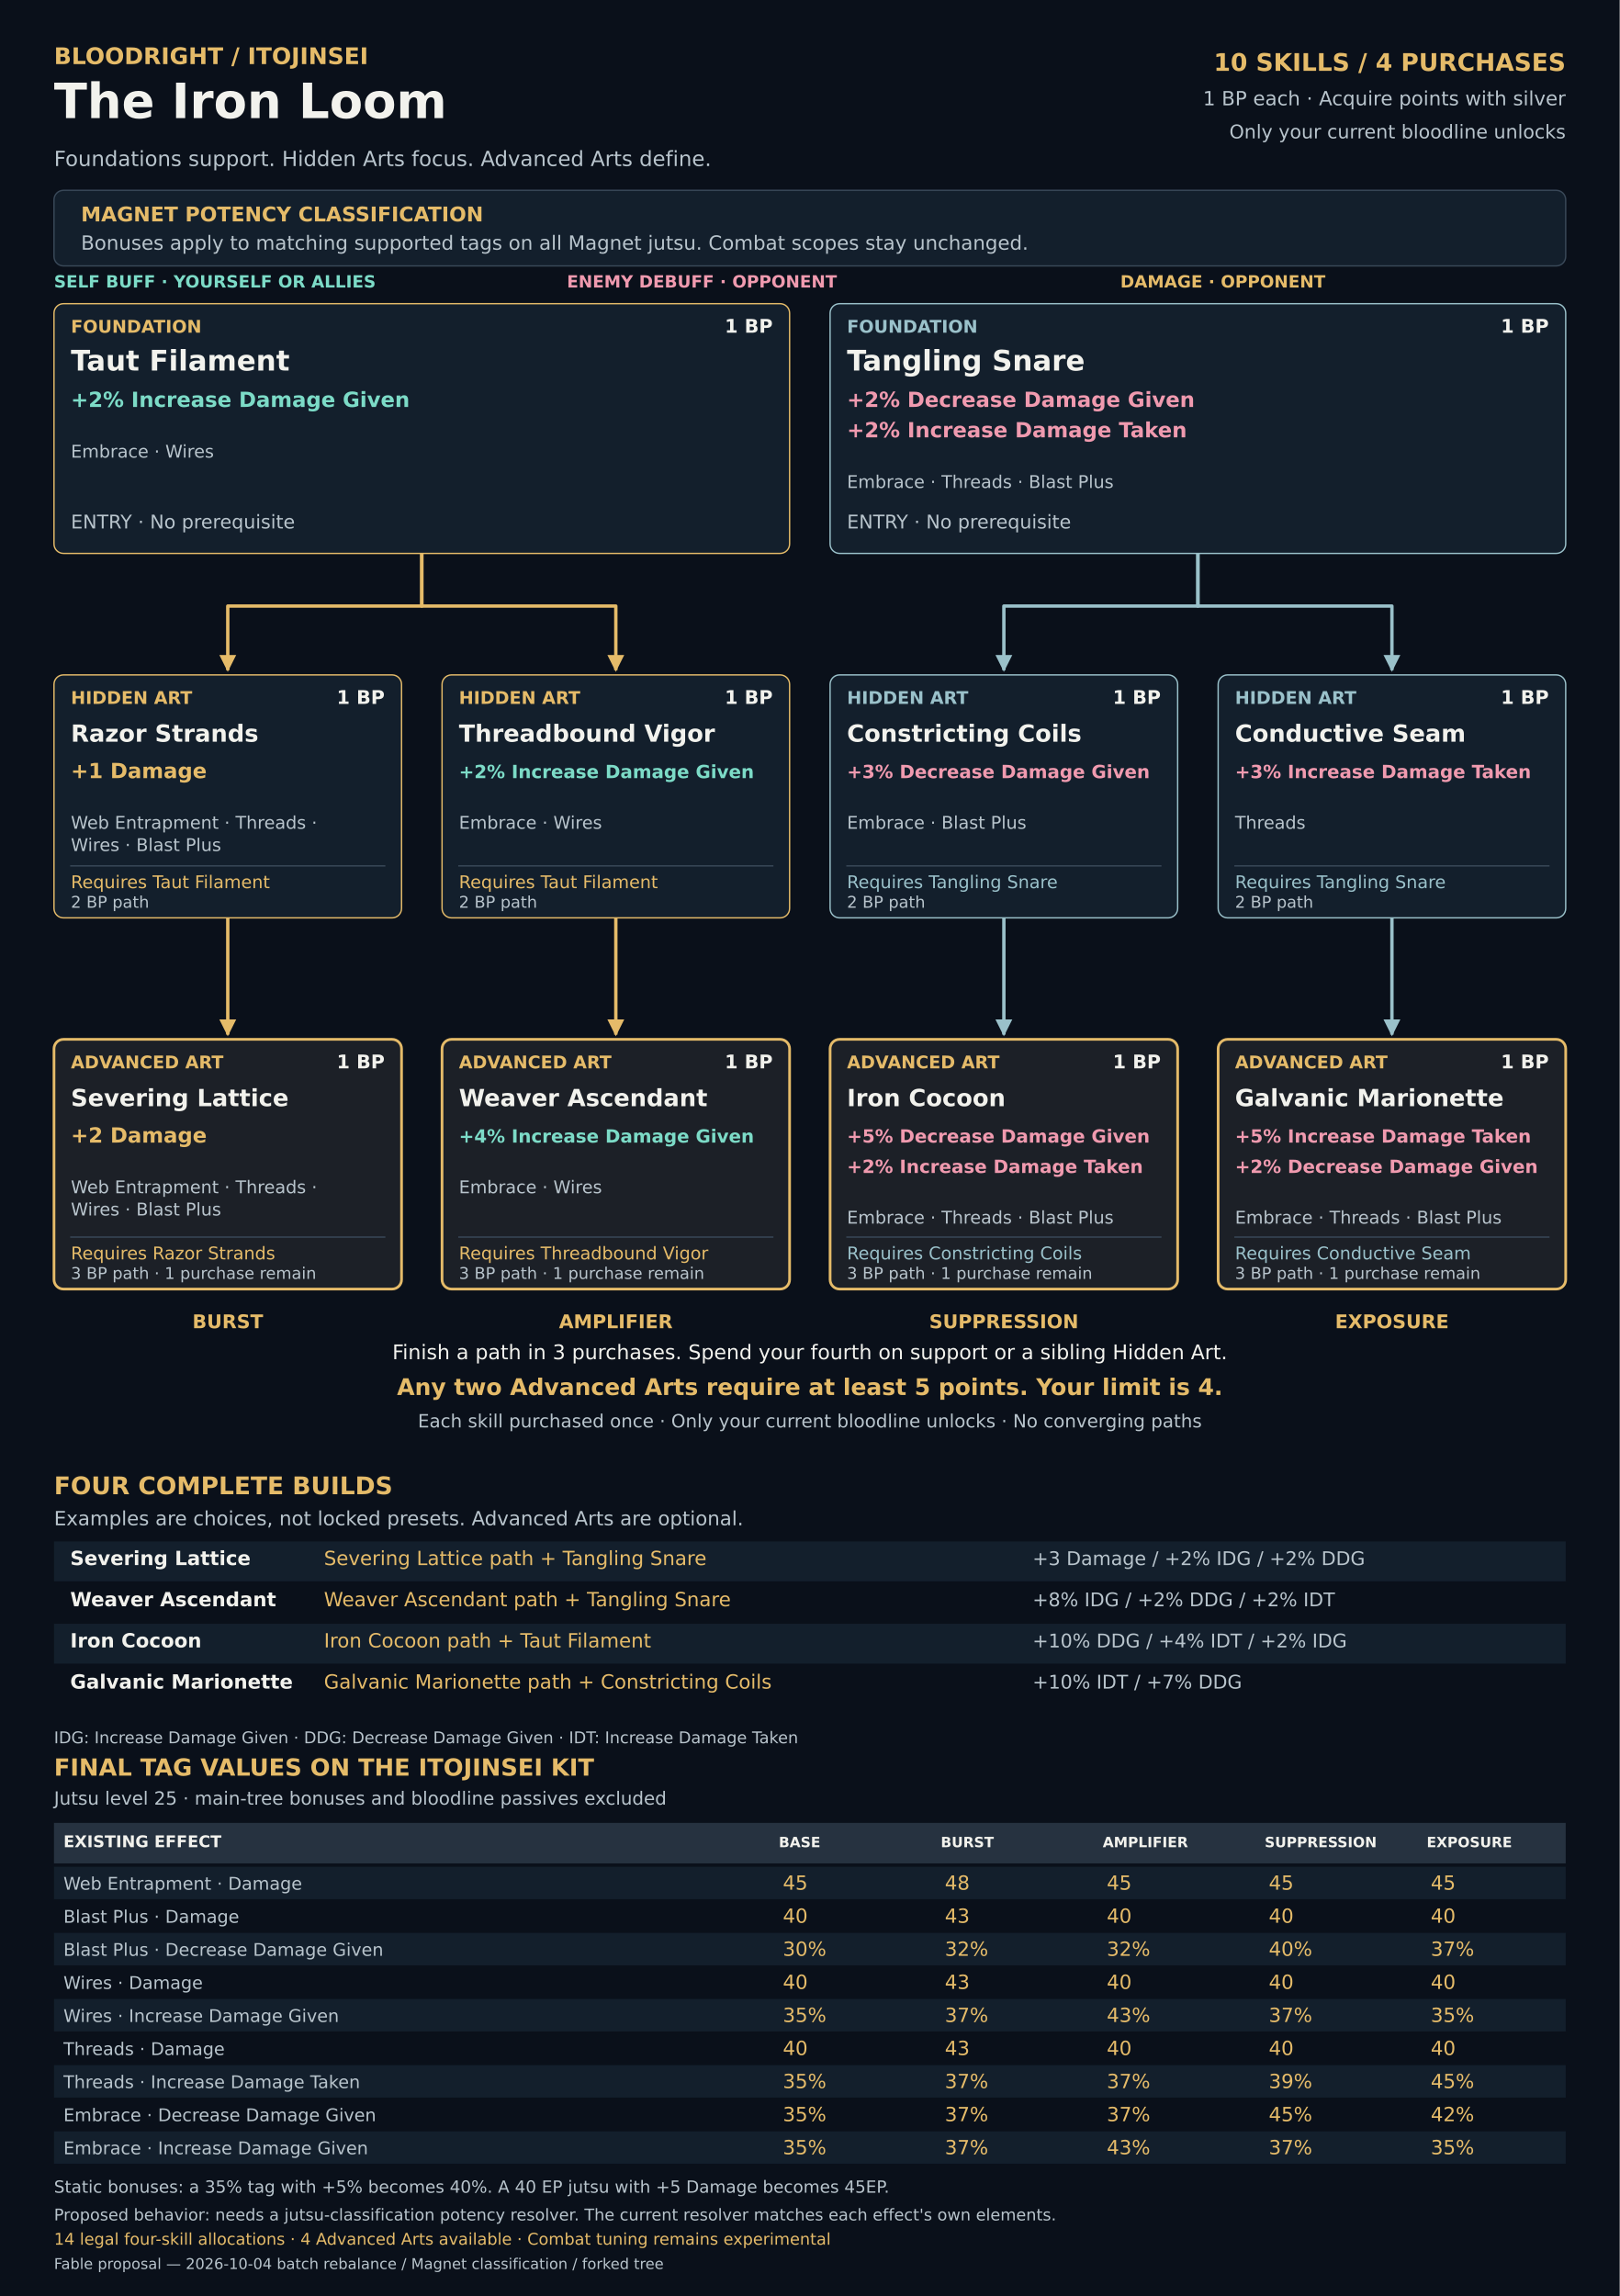
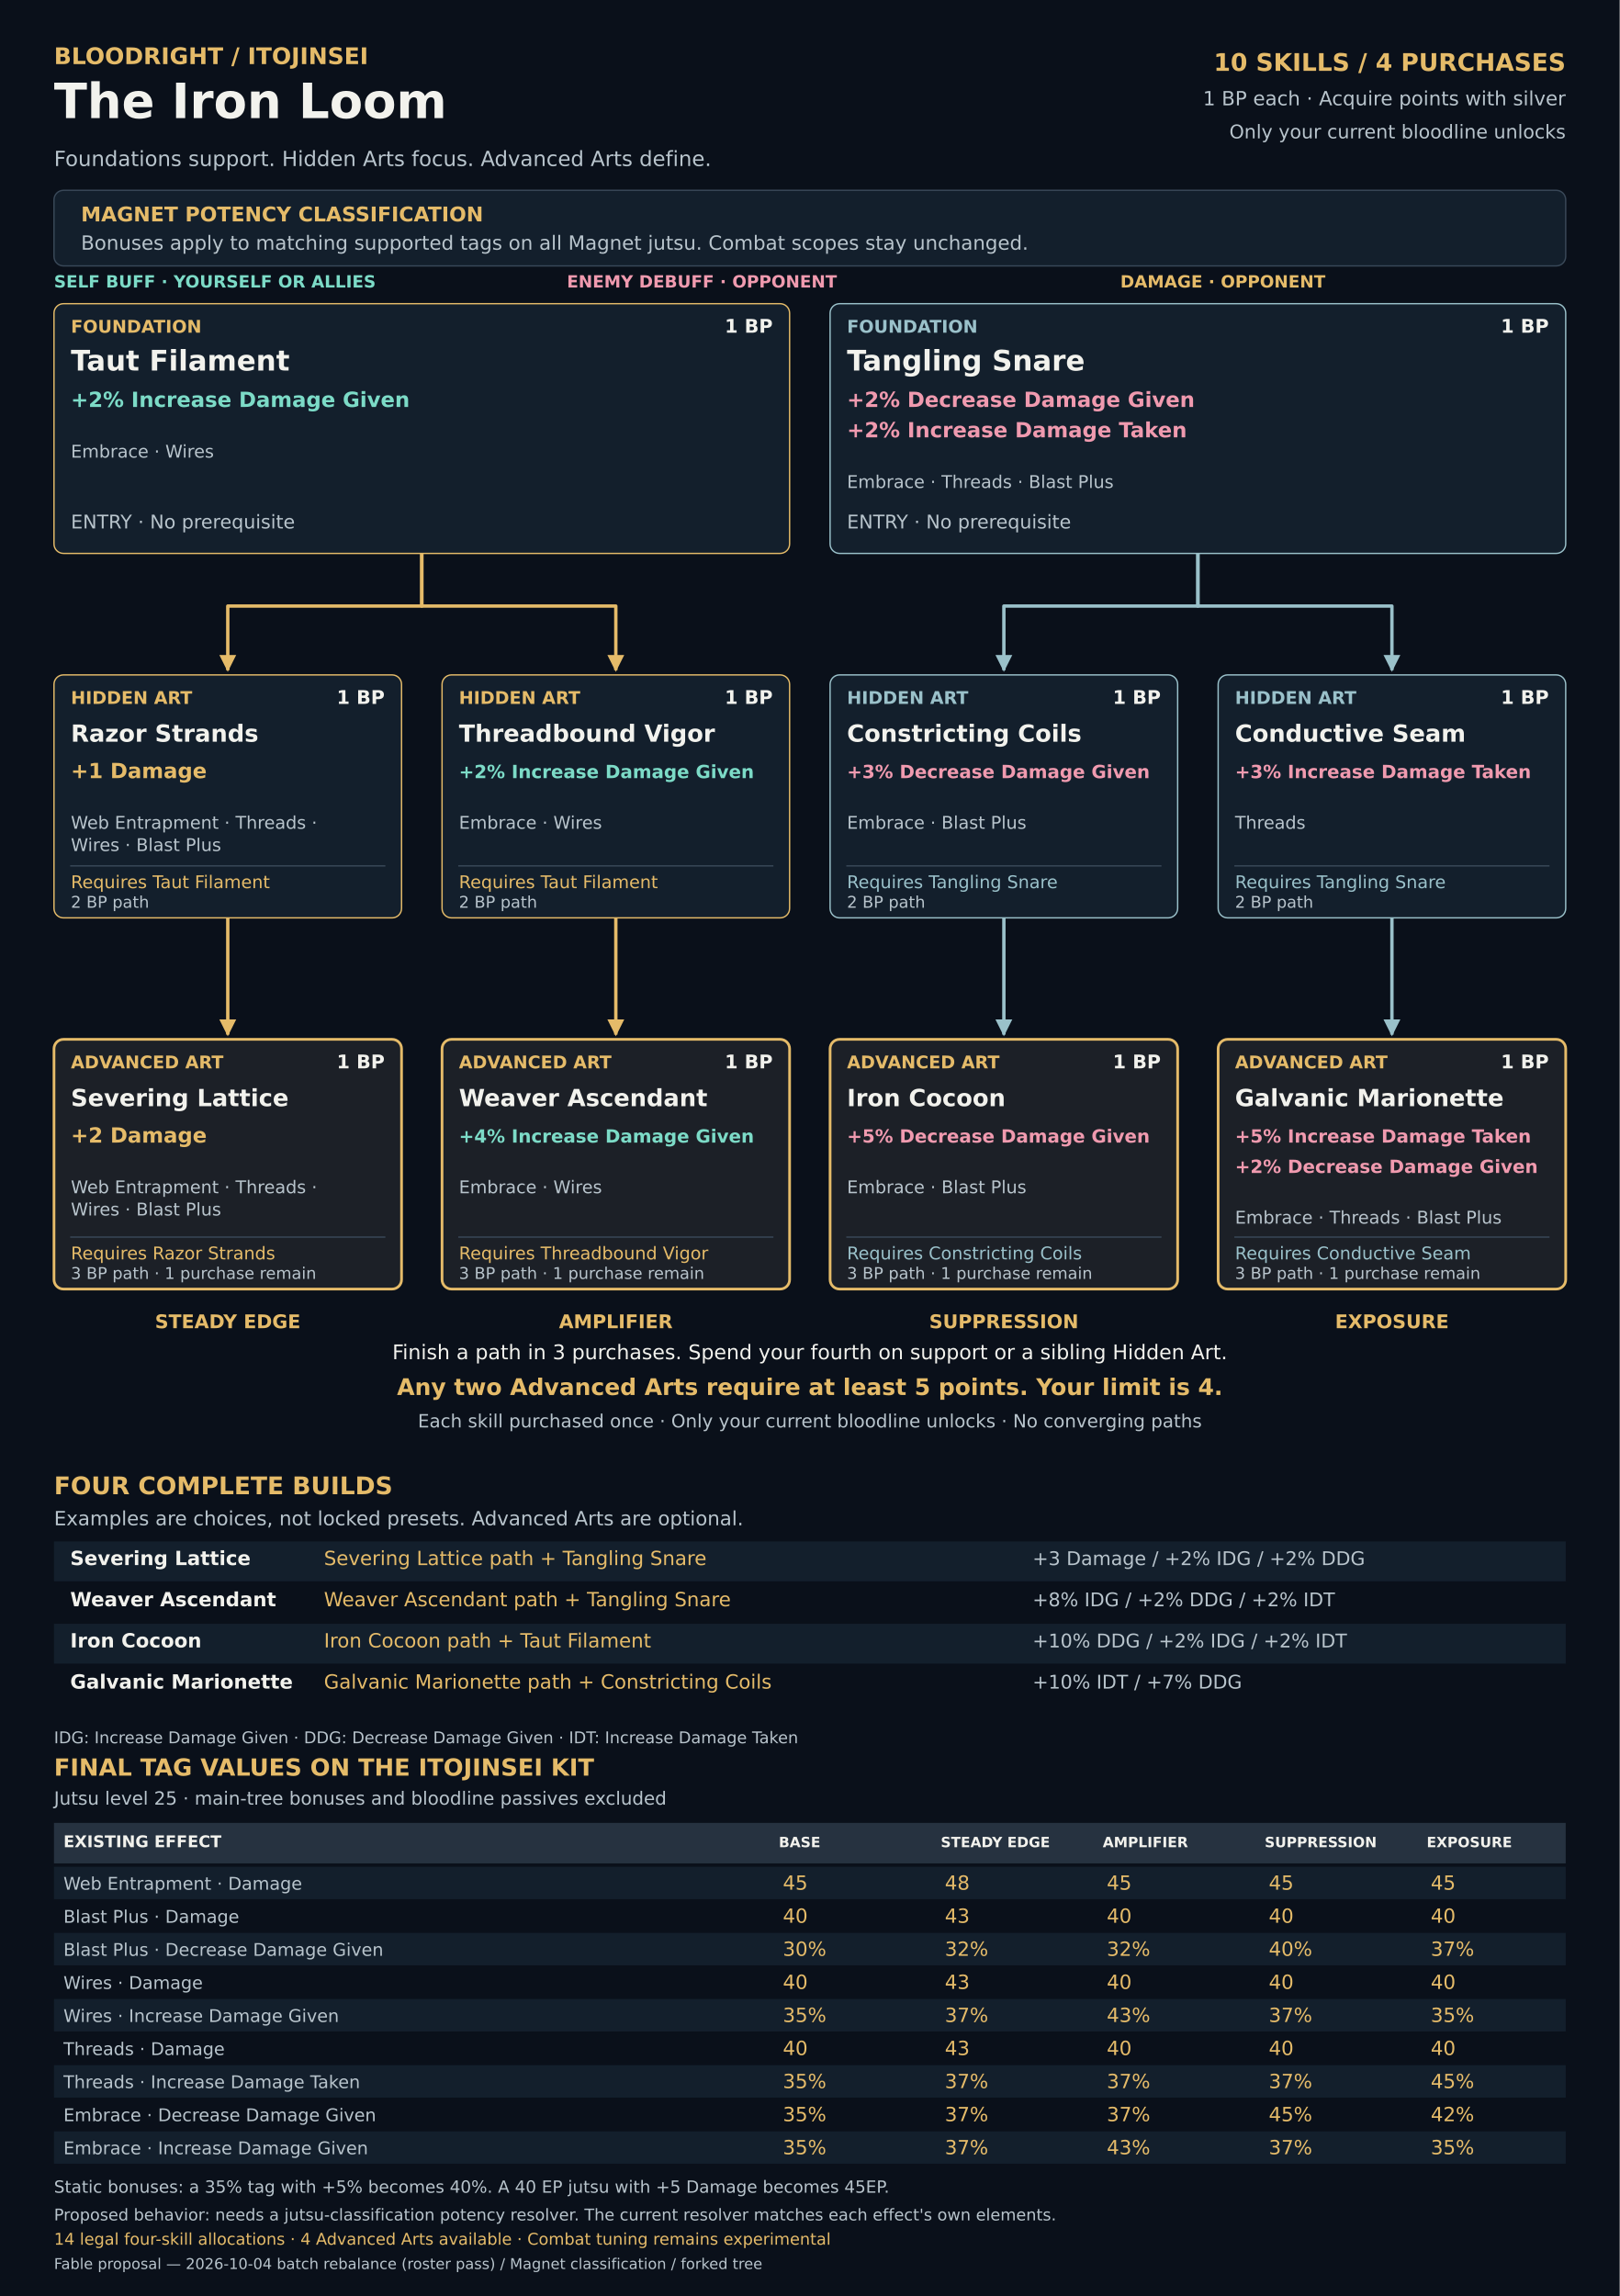
<svg xmlns="http://www.w3.org/2000/svg" width="2400" height="3402" viewBox="0 0 2400 3402" role="img" aria-labelledby="title desc">
  <defs>
    <marker id="arrow-0" viewBox="0 0 10 10" refX="9" refY="5" markerWidth="5" markerHeight="5" orient="auto">
      <path d="M0 0L10 5L0 10Z" fill="#e5bb69" />
    </marker>
    <marker id="arrow-1" viewBox="0 0 10 10" refX="9" refY="5" markerWidth="5" markerHeight="5" orient="auto">
      <path d="M0 0L10 5L0 10Z" fill="#9ac1ca" />
    </marker>
    <marker id="arrow-2" viewBox="0 0 10 10" refX="9" refY="5" markerWidth="5" markerHeight="5" orient="auto">
      <path d="M0 0L10 5L0 10Z" fill="#b8d98d" />
    </marker>
    <marker id="arrow-3" viewBox="0 0 10 10" refX="9" refY="5" markerWidth="5" markerHeight="5" orient="auto">
      <path d="M0 0L10 5L0 10Z" fill="#d9a6e0" />
    </marker>
  </defs>
  <g font-family="DejaVu Sans, sans-serif">
    <rect x="0" y="0" width="2400" height="3402" rx="0" fill="#0a101a" />
    <text x="80" y="95" font-size="34" font-weight="700" fill="#e5bb69" text-anchor="start">BLOODRIGHT / ITOJINSEI</text>
    <text x="80" y="175" font-size="72" font-weight="700" fill="#f2f2ed" text-anchor="start">The Iron Loom</text>
    <text x="80" y="246" font-size="31" font-weight="400" fill="#b8c4cc" text-anchor="start">Foundations support. Hidden Arts focus. Advanced Arts define.</text>
    <text x="2320" y="105" font-size="36" font-weight="700" fill="#e5bb69" text-anchor="end">10 SKILLS  /  4 PURCHASES</text>
    <text x="2320" y="156" font-size="29" font-weight="400" fill="#b8c4cc" text-anchor="end">1 BP each · Acquire points with silver</text>
    <text x="2320" y="205" font-size="28" font-weight="400" fill="#b8c4cc" text-anchor="end">Only your current bloodline unlocks</text>
    <rect x="80" y="282" width="2240" height="112" rx="14" fill="#131f2c" stroke="#394858" stroke-width="2" />
    <text x="120" y="328" font-size="30" font-weight="700" fill="#e5bb69" text-anchor="start">MAGNET POTENCY CLASSIFICATION</text>
    <text x="120" y="370" font-size="29" font-weight="400" fill="#b8c4cc" text-anchor="start">Bonuses apply to matching supported tags on all Magnet jutsu. Combat scopes stay unchanged.</text>
    <text x="80" y="426" font-size="25" font-weight="700" fill="#7cdbc7" text-anchor="start">SELF BUFF · YOURSELF OR ALLIES</text>
    <text x="840" y="426" font-size="25" font-weight="700" fill="#f09aaf" text-anchor="start">ENEMY DEBUFF · OPPONENT</text>
    <text x="1660" y="426" font-size="25" font-weight="700" fill="#e5bb69" text-anchor="start">DAMAGE · OPPONENT</text>
    <path id="edge-02-03" data-from="02" data-to="03" d="M337.5 1360 V1533" fill="none" stroke="#e5bb69" stroke-width="5" stroke-linejoin="round" marker-end="url(#arrow-0)" />
    <path id="edge-04-05" data-from="04" data-to="05" d="M912.5 1360 V1533" fill="none" stroke="#e5bb69" stroke-width="5" stroke-linejoin="round" marker-end="url(#arrow-0)" />
    <path id="edge-01-02" data-from="01" data-to="02" d="M625 820 V898 H337.5 V993" fill="none" stroke="#e5bb69" stroke-width="5" stroke-linejoin="round" marker-end="url(#arrow-0)" />
    <path id="edge-01-04" data-from="01" data-to="04" d="M625 820 V898 H912.5 V993" fill="none" stroke="#e5bb69" stroke-width="5" stroke-linejoin="round" marker-end="url(#arrow-0)" />
    <path id="edge-07-08" data-from="07" data-to="08" d="M1487.5 1360 V1533" fill="none" stroke="#9ac1ca" stroke-width="5" stroke-linejoin="round" marker-end="url(#arrow-1)" />
    <path id="edge-09-10" data-from="09" data-to="10" d="M2062.5 1360 V1533" fill="none" stroke="#9ac1ca" stroke-width="5" stroke-linejoin="round" marker-end="url(#arrow-1)" />
    <path id="edge-06-07" data-from="06" data-to="07" d="M1775 820 V898 H1487.5 V993" fill="none" stroke="#9ac1ca" stroke-width="5" stroke-linejoin="round" marker-end="url(#arrow-1)" />
    <path id="edge-06-09" data-from="06" data-to="09" d="M1775 820 V898 H2062.5 V993" fill="none" stroke="#9ac1ca" stroke-width="5" stroke-linejoin="round" marker-end="url(#arrow-1)" />
    <g id="node-01" data-cost="1" data-prerequisites="" data-potency-classification="Magnet">
      <rect x="80" y="450" width="1090" height="370" rx="14" fill="#131f2c" stroke="#e5bb69" stroke-width="2" />
      <text x="105.0" y="493" font-size="26" font-weight="700" fill="#e5bb69" text-anchor="start">FOUNDATION</text>
      <text x="1145.0" y="493" font-size="28" font-weight="700" fill="#f2f2ed" text-anchor="end">1 BP</text>
      <text x="105.0" y="549" font-size="42" font-weight="700" fill="#f2f2ed" text-anchor="start">Taut Filament</text>
      <text x="105.0" y="603" font-size="31" font-weight="700" fill="#7cdbc7" text-anchor="start">+2% Increase Damage Given</text>
      <text x="105.0" y="678" font-size="26" font-weight="400" fill="#b8c4cc" text-anchor="start">Embrace · Wires</text>
      <text x="105.0" y="783" font-size="28" font-weight="400" fill="#b8c4cc" text-anchor="start">ENTRY · No prerequisite</text>
    </g>
    <g id="node-06" data-cost="1" data-prerequisites="" data-potency-classification="Magnet">
      <rect x="1230" y="450" width="1090" height="370" rx="14" fill="#131f2c" stroke="#9ac1ca" stroke-width="2" />
      <text x="1255.0" y="493" font-size="26" font-weight="700" fill="#9ac1ca" text-anchor="start">FOUNDATION</text>
      <text x="2295.0" y="493" font-size="28" font-weight="700" fill="#f2f2ed" text-anchor="end">1 BP</text>
      <text x="1255.0" y="549" font-size="42" font-weight="700" fill="#f2f2ed" text-anchor="start">Tangling Snare</text>
      <text x="1255.0" y="603" font-size="31" font-weight="700" fill="#f09aaf" text-anchor="start">+2% Decrease Damage Given</text>
      <text x="1255.0" y="648" font-size="31" font-weight="700" fill="#f09aaf" text-anchor="start">+2% Increase Damage Taken</text>
      <text x="1255.0" y="723" font-size="26" font-weight="400" fill="#b8c4cc" text-anchor="start">Embrace · Threads · Blast Plus</text>
      <text x="1255.0" y="783" font-size="28" font-weight="400" fill="#b8c4cc" text-anchor="start">ENTRY · No prerequisite</text>
    </g>
    <g id="node-02" data-cost="1" data-prerequisites="01" data-potency-classification="Magnet">
      <rect x="80" y="1000" width="515" height="360" rx="14" fill="#131f2c" stroke="#e5bb69" stroke-width="2" />
      <text x="105.0" y="1043" font-size="26" font-weight="700" fill="#e5bb69" text-anchor="start">HIDDEN ART</text>
      <text x="570.0" y="1043" font-size="28" font-weight="700" fill="#f2f2ed" text-anchor="end">1 BP</text>
      <text x="105.0" y="1099" font-size="35" font-weight="700" fill="#f2f2ed" text-anchor="start">Razor Strands</text>
      <text x="105.0" y="1153" font-size="31" font-weight="700" fill="#e5bb69" text-anchor="start">+1 Damage</text>
      <text x="105.0" y="1228" font-size="26" font-weight="400" fill="#b8c4cc" text-anchor="start">Web Entrapment · Threads ·</text>
      <text x="105.0" y="1261" font-size="26" font-weight="400" fill="#b8c4cc" text-anchor="start">Wires · Blast Plus</text>
      <path d="M104 1283 L571 1283" fill="none" stroke="#394858" stroke-width="2" />
      <text x="105.0" y="1316" font-size="26" font-weight="400" fill="#e5bb69" text-anchor="start">Requires Taut Filament</text>
      <text x="105.0" y="1345" font-size="24" font-weight="400" fill="#b8c4cc" text-anchor="start">2 BP path</text>
    </g>
    <g id="node-04" data-cost="1" data-prerequisites="01" data-potency-classification="Magnet">
      <rect x="655" y="1000" width="515" height="360" rx="14" fill="#131f2c" stroke="#e5bb69" stroke-width="2" />
      <text x="680.0" y="1043" font-size="26" font-weight="700" fill="#e5bb69" text-anchor="start">HIDDEN ART</text>
      <text x="1145.0" y="1043" font-size="28" font-weight="700" fill="#f2f2ed" text-anchor="end">1 BP</text>
      <text x="680.0" y="1099" font-size="35" font-weight="700" fill="#f2f2ed" text-anchor="start">Threadbound Vigor</text>
      <text x="680.0" y="1153" font-size="27" font-weight="700" fill="#7cdbc7" text-anchor="start">+2% Increase Damage Given</text>
      <text x="680.0" y="1228" font-size="26" font-weight="400" fill="#b8c4cc" text-anchor="start">Embrace · Wires</text>
      <path d="M679 1283 L1146 1283" fill="none" stroke="#394858" stroke-width="2" />
      <text x="680.0" y="1316" font-size="26" font-weight="400" fill="#e5bb69" text-anchor="start">Requires Taut Filament</text>
      <text x="680.0" y="1345" font-size="24" font-weight="400" fill="#b8c4cc" text-anchor="start">2 BP path</text>
    </g>
    <g id="node-07" data-cost="1" data-prerequisites="06" data-potency-classification="Magnet">
      <rect x="1230" y="1000" width="515" height="360" rx="14" fill="#131f2c" stroke="#9ac1ca" stroke-width="2" />
      <text x="1255.0" y="1043" font-size="26" font-weight="700" fill="#9ac1ca" text-anchor="start">HIDDEN ART</text>
      <text x="1720.0" y="1043" font-size="28" font-weight="700" fill="#f2f2ed" text-anchor="end">1 BP</text>
      <text x="1255.0" y="1099" font-size="35" font-weight="700" fill="#f2f2ed" text-anchor="start">Constricting Coils</text>
      <text x="1255.0" y="1153" font-size="27" font-weight="700" fill="#f09aaf" text-anchor="start">+3% Decrease Damage Given</text>
      <text x="1255.0" y="1228" font-size="26" font-weight="400" fill="#b8c4cc" text-anchor="start">Embrace · Blast Plus</text>
      <path d="M1254 1283 L1721 1283" fill="none" stroke="#394858" stroke-width="2" />
      <text x="1255.0" y="1316" font-size="26" font-weight="400" fill="#9ac1ca" text-anchor="start">Requires Tangling Snare</text>
      <text x="1255.0" y="1345" font-size="24" font-weight="400" fill="#b8c4cc" text-anchor="start">2 BP path</text>
    </g>
    <g id="node-09" data-cost="1" data-prerequisites="06" data-potency-classification="Magnet">
      <rect x="1805" y="1000" width="515" height="360" rx="14" fill="#131f2c" stroke="#9ac1ca" stroke-width="2" />
      <text x="1830.0" y="1043" font-size="26" font-weight="700" fill="#9ac1ca" text-anchor="start">HIDDEN ART</text>
      <text x="2295.0" y="1043" font-size="28" font-weight="700" fill="#f2f2ed" text-anchor="end">1 BP</text>
      <text x="1830.0" y="1099" font-size="35" font-weight="700" fill="#f2f2ed" text-anchor="start">Conductive Seam</text>
      <text x="1830.0" y="1153" font-size="27" font-weight="700" fill="#f09aaf" text-anchor="start">+3% Increase Damage Taken</text>
      <text x="1830.0" y="1228" font-size="26" font-weight="400" fill="#b8c4cc" text-anchor="start">Threads</text>
      <path d="M1829 1283 L2296 1283" fill="none" stroke="#394858" stroke-width="2" />
      <text x="1830.0" y="1316" font-size="26" font-weight="400" fill="#9ac1ca" text-anchor="start">Requires Tangling Snare</text>
      <text x="1830.0" y="1345" font-size="24" font-weight="400" fill="#b8c4cc" text-anchor="start">2 BP path</text>
    </g>
    <g id="node-03" data-cost="1" data-prerequisites="02" data-potency-classification="Magnet">
      <rect x="80" y="1540" width="515" height="370" rx="14" fill="#1c2027" stroke="#e5bb69" stroke-width="4" />
      <text x="105.0" y="1583" font-size="26" font-weight="700" fill="#e5bb69" text-anchor="start">ADVANCED ART</text>
      <text x="570.0" y="1583" font-size="28" font-weight="700" fill="#f2f2ed" text-anchor="end">1 BP</text>
      <text x="105.0" y="1639" font-size="35" font-weight="700" fill="#f2f2ed" text-anchor="start">Severing Lattice</text>
      <text x="105.0" y="1693" font-size="31" font-weight="700" fill="#e5bb69" text-anchor="start">+2 Damage</text>
      <text x="105.0" y="1768" font-size="26" font-weight="400" fill="#b8c4cc" text-anchor="start">Web Entrapment · Threads ·</text>
      <text x="105.0" y="1801" font-size="26" font-weight="400" fill="#b8c4cc" text-anchor="start">Wires · Blast Plus</text>
      <path d="M104 1833 L571 1833" fill="none" stroke="#394858" stroke-width="2" />
      <text x="105.0" y="1866" font-size="26" font-weight="400" fill="#e5bb69" text-anchor="start">Requires Razor Strands</text>
      <text x="105.0" y="1895" font-size="24" font-weight="400" fill="#b8c4cc" text-anchor="start">3 BP path · 1 purchase remain</text>
    </g>
    <g id="node-05" data-cost="1" data-prerequisites="04" data-potency-classification="Magnet">
      <rect x="655" y="1540" width="515" height="370" rx="14" fill="#1c2027" stroke="#e5bb69" stroke-width="4" />
      <text x="680.0" y="1583" font-size="26" font-weight="700" fill="#e5bb69" text-anchor="start">ADVANCED ART</text>
      <text x="1145.0" y="1583" font-size="28" font-weight="700" fill="#f2f2ed" text-anchor="end">1 BP</text>
      <text x="680.0" y="1639" font-size="35" font-weight="700" fill="#f2f2ed" text-anchor="start">Weaver Ascendant</text>
      <text x="680.0" y="1693" font-size="27" font-weight="700" fill="#7cdbc7" text-anchor="start">+4% Increase Damage Given</text>
      <text x="680.0" y="1768" font-size="26" font-weight="400" fill="#b8c4cc" text-anchor="start">Embrace · Wires</text>
      <path d="M679 1833 L1146 1833" fill="none" stroke="#394858" stroke-width="2" />
      <text x="680.0" y="1866" font-size="26" font-weight="400" fill="#e5bb69" text-anchor="start">Requires Threadbound Vigor</text>
      <text x="680.0" y="1895" font-size="24" font-weight="400" fill="#b8c4cc" text-anchor="start">3 BP path · 1 purchase remain</text>
    </g>
    <g id="node-08" data-cost="1" data-prerequisites="07" data-potency-classification="Magnet">
      <rect x="1230" y="1540" width="515" height="370" rx="14" fill="#1c2027" stroke="#e5bb69" stroke-width="4" />
      <text x="1255.0" y="1583" font-size="26" font-weight="700" fill="#e5bb69" text-anchor="start">ADVANCED ART</text>
      <text x="1720.0" y="1583" font-size="28" font-weight="700" fill="#f2f2ed" text-anchor="end">1 BP</text>
      <text x="1255.0" y="1639" font-size="35" font-weight="700" fill="#f2f2ed" text-anchor="start">Iron Cocoon</text>
      <text x="1255.0" y="1693" font-size="27" font-weight="700" fill="#f09aaf" text-anchor="start">+5% Decrease Damage Given</text>
-       <text x="1255.0" y="1738" font-size="27" font-weight="700" fill="#f09aaf" text-anchor="start">+2% Increase Damage Taken</text>
-       <text x="1255.0" y="1813" font-size="26" font-weight="400" fill="#b8c4cc" text-anchor="start">Embrace · Threads · Blast Plus</text>
+       <text x="1255.0" y="1768" font-size="26" font-weight="400" fill="#b8c4cc" text-anchor="start">Embrace · Blast Plus</text>
      <path d="M1254 1833 L1721 1833" fill="none" stroke="#394858" stroke-width="2" />
      <text x="1255.0" y="1866" font-size="26" font-weight="400" fill="#9ac1ca" text-anchor="start">Requires Constricting Coils</text>
      <text x="1255.0" y="1895" font-size="24" font-weight="400" fill="#b8c4cc" text-anchor="start">3 BP path · 1 purchase remain</text>
    </g>
    <g id="node-10" data-cost="1" data-prerequisites="09" data-potency-classification="Magnet">
      <rect x="1805" y="1540" width="515" height="370" rx="14" fill="#1c2027" stroke="#e5bb69" stroke-width="4" />
      <text x="1830.0" y="1583" font-size="26" font-weight="700" fill="#e5bb69" text-anchor="start">ADVANCED ART</text>
      <text x="2295.0" y="1583" font-size="28" font-weight="700" fill="#f2f2ed" text-anchor="end">1 BP</text>
      <text x="1830.0" y="1639" font-size="35" font-weight="700" fill="#f2f2ed" text-anchor="start">Galvanic Marionette</text>
      <text x="1830.0" y="1693" font-size="27" font-weight="700" fill="#f09aaf" text-anchor="start">+5% Increase Damage Taken</text>
      <text x="1830.0" y="1738" font-size="27" font-weight="700" fill="#f09aaf" text-anchor="start">+2% Decrease Damage Given</text>
      <text x="1830.0" y="1813" font-size="26" font-weight="400" fill="#b8c4cc" text-anchor="start">Embrace · Threads · Blast Plus</text>
      <path d="M1829 1833 L2296 1833" fill="none" stroke="#394858" stroke-width="2" />
      <text x="1830.0" y="1866" font-size="26" font-weight="400" fill="#9ac1ca" text-anchor="start">Requires Conductive Seam</text>
      <text x="1830.0" y="1895" font-size="24" font-weight="400" fill="#b8c4cc" text-anchor="start">3 BP path · 1 purchase remain</text>
    </g>
-     <text x="337.5" y="1968" font-size="28" font-weight="700" fill="#e5bb69" text-anchor="middle">BURST</text>
+     <text x="337.5" y="1968" font-size="28" font-weight="700" fill="#e5bb69" text-anchor="middle">STEADY EDGE</text>
    <text x="912.5" y="1968" font-size="28" font-weight="700" fill="#e5bb69" text-anchor="middle">AMPLIFIER</text>
    <text x="1487.5" y="1968" font-size="28" font-weight="700" fill="#e5bb69" text-anchor="middle">SUPPRESSION</text>
    <text x="2062.5" y="1968" font-size="28" font-weight="700" fill="#e5bb69" text-anchor="middle">EXPOSURE</text>
    <text x="1200.0" y="2014" font-size="30" font-weight="400" fill="#f2f2ed" text-anchor="middle">Finish a path in 3 purchases. Spend your fourth on support or a sibling Hidden Art.</text>
    <text x="1200.0" y="2067" font-size="34" font-weight="700" fill="#e5bb69" text-anchor="middle">Any two Advanced Arts require at least 5 points. Your limit is 4.</text>
    <text x="1200.0" y="2115" font-size="27" font-weight="400" fill="#b8c4cc" text-anchor="middle">Each skill purchased once · Only your current bloodline unlocks · No converging paths</text>
    <text x="80" y="2214" font-size="36" font-weight="700" fill="#e5bb69" text-anchor="start">FOUR COMPLETE BUILDS</text>
    <text x="80" y="2260" font-size="29" font-weight="400" fill="#b8c4cc" text-anchor="start">Examples are choices, not locked presets. Advanced Arts are optional.</text>
    <rect x="80" y="2284" width="2240" height="59" rx="0" fill="#131f2c" />
    <text x="104" y="2319" font-size="29" font-weight="700" fill="#f2f2ed" text-anchor="start">Severing Lattice</text>
    <text x="480" y="2319" font-size="29" font-weight="400" fill="#e5bb69" text-anchor="start">Severing Lattice path + Tangling Snare</text>
    <text x="1530" y="2319" font-size="28" font-weight="400" fill="#b8c4cc" text-anchor="start">+3 Damage / +2% IDG / +2% DDG</text>
    <rect x="80" y="2345" width="2240" height="59" rx="0" fill="#0a101a" />
    <text x="104" y="2380" font-size="29" font-weight="700" fill="#f2f2ed" text-anchor="start">Weaver Ascendant</text>
    <text x="480" y="2380" font-size="29" font-weight="400" fill="#e5bb69" text-anchor="start">Weaver Ascendant path + Tangling Snare</text>
    <text x="1530" y="2380" font-size="28" font-weight="400" fill="#b8c4cc" text-anchor="start">+8% IDG / +2% DDG / +2% IDT</text>
    <rect x="80" y="2406" width="2240" height="59" rx="0" fill="#131f2c" />
    <text x="104" y="2441" font-size="29" font-weight="700" fill="#f2f2ed" text-anchor="start">Iron Cocoon</text>
    <text x="480" y="2441" font-size="29" font-weight="400" fill="#e5bb69" text-anchor="start">Iron Cocoon path + Taut Filament</text>
-     <text x="1530" y="2441" font-size="28" font-weight="400" fill="#b8c4cc" text-anchor="start">+10% DDG / +4% IDT / +2% IDG</text>
+     <text x="1530" y="2441" font-size="28" font-weight="400" fill="#b8c4cc" text-anchor="start">+10% DDG / +2% IDG / +2% IDT</text>
    <rect x="80" y="2467" width="2240" height="59" rx="0" fill="#0a101a" />
    <text x="104" y="2502" font-size="29" font-weight="700" fill="#f2f2ed" text-anchor="start">Galvanic Marionette</text>
    <text x="480" y="2502" font-size="29" font-weight="400" fill="#e5bb69" text-anchor="start">Galvanic Marionette path + Constricting Coils</text>
    <text x="1530" y="2502" font-size="28" font-weight="400" fill="#b8c4cc" text-anchor="start">+10% IDT / +7% DDG</text>
    <text x="80" y="2583" font-size="24" font-weight="400" fill="#b8c4cc" text-anchor="start">IDG: Increase Damage Given · DDG: Decrease Damage Given · IDT: Increase Damage Taken</text>
    <text x="80" y="2631" font-size="35" font-weight="700" fill="#e5bb69" text-anchor="start">FINAL TAG VALUES ON THE ITOJINSEI KIT</text>
    <text x="80" y="2674" font-size="27" font-weight="400" fill="#b8c4cc" text-anchor="start">Jutsu level 25 · main-tree bonuses and bloodline passives excluded</text>
    <rect x="80" y="2701" width="2240" height="60" rx="0" fill="#263240" />
    <text x="94" y="2737" font-size="24" font-weight="700" fill="#f2f2ed" text-anchor="start">EXISTING EFFECT</text>
    <text x="1154.0" y="2737" font-size="21" font-weight="700" fill="#f2f2ed" text-anchor="start">BASE</text>
-     <text x="1394.0" y="2737" font-size="21" font-weight="700" fill="#f2f2ed" text-anchor="start">BURST</text>
+     <text x="1394.0" y="2737" font-size="21" font-weight="700" fill="#f2f2ed" text-anchor="start">STEADY EDGE</text>
    <text x="1634.0" y="2737" font-size="21" font-weight="700" fill="#f2f2ed" text-anchor="start">AMPLIFIER</text>
    <text x="1874.0" y="2737" font-size="21" font-weight="700" fill="#f2f2ed" text-anchor="start">SUPPRESSION</text>
    <text x="2114.0" y="2737" font-size="21" font-weight="700" fill="#f2f2ed" text-anchor="start">EXPOSURE</text>
    <rect x="80" y="2766" width="2240" height="48" rx="0" fill="#131f2c" />
    <text x="94" y="2800" font-size="26" font-weight="400" fill="#b8c4cc" text-anchor="start">Web Entrapment · Damage</text>
    <text x="1160.0" y="2800" font-size="29" font-weight="400" fill="#e5bb69" text-anchor="start">45</text>
    <text x="1400.0" y="2800" font-size="29" font-weight="400" fill="#e5bb69" text-anchor="start">48</text>
    <text x="1640.0" y="2800" font-size="29" font-weight="400" fill="#e5bb69" text-anchor="start">45</text>
    <text x="1880.0" y="2800" font-size="29" font-weight="400" fill="#e5bb69" text-anchor="start">45</text>
    <text x="2120.0" y="2800" font-size="29" font-weight="400" fill="#e5bb69" text-anchor="start">45</text>
    <text x="94" y="2849" font-size="26" font-weight="400" fill="#b8c4cc" text-anchor="start">Blast Plus · Damage</text>
    <text x="1160.0" y="2849" font-size="29" font-weight="400" fill="#e5bb69" text-anchor="start">40</text>
    <text x="1400.0" y="2849" font-size="29" font-weight="400" fill="#e5bb69" text-anchor="start">43</text>
    <text x="1640.0" y="2849" font-size="29" font-weight="400" fill="#e5bb69" text-anchor="start">40</text>
    <text x="1880.0" y="2849" font-size="29" font-weight="400" fill="#e5bb69" text-anchor="start">40</text>
    <text x="2120.0" y="2849" font-size="29" font-weight="400" fill="#e5bb69" text-anchor="start">40</text>
    <rect x="80" y="2864" width="2240" height="48" rx="0" fill="#131f2c" />
    <text x="94" y="2898" font-size="26" font-weight="400" fill="#b8c4cc" text-anchor="start">Blast Plus · Decrease Damage Given</text>
    <text x="1160.0" y="2898" font-size="29" font-weight="400" fill="#e5bb69" text-anchor="start">30%</text>
    <text x="1400.0" y="2898" font-size="29" font-weight="400" fill="#e5bb69" text-anchor="start">32%</text>
    <text x="1640.0" y="2898" font-size="29" font-weight="400" fill="#e5bb69" text-anchor="start">32%</text>
    <text x="1880.0" y="2898" font-size="29" font-weight="400" fill="#e5bb69" text-anchor="start">40%</text>
    <text x="2120.0" y="2898" font-size="29" font-weight="400" fill="#e5bb69" text-anchor="start">37%</text>
    <text x="94" y="2947" font-size="26" font-weight="400" fill="#b8c4cc" text-anchor="start">Wires · Damage</text>
    <text x="1160.0" y="2947" font-size="29" font-weight="400" fill="#e5bb69" text-anchor="start">40</text>
    <text x="1400.0" y="2947" font-size="29" font-weight="400" fill="#e5bb69" text-anchor="start">43</text>
    <text x="1640.0" y="2947" font-size="29" font-weight="400" fill="#e5bb69" text-anchor="start">40</text>
    <text x="1880.0" y="2947" font-size="29" font-weight="400" fill="#e5bb69" text-anchor="start">40</text>
    <text x="2120.0" y="2947" font-size="29" font-weight="400" fill="#e5bb69" text-anchor="start">40</text>
    <rect x="80" y="2962" width="2240" height="48" rx="0" fill="#131f2c" />
    <text x="94" y="2996" font-size="26" font-weight="400" fill="#b8c4cc" text-anchor="start">Wires · Increase Damage Given</text>
    <text x="1160.0" y="2996" font-size="29" font-weight="400" fill="#e5bb69" text-anchor="start">35%</text>
    <text x="1400.0" y="2996" font-size="29" font-weight="400" fill="#e5bb69" text-anchor="start">37%</text>
    <text x="1640.0" y="2996" font-size="29" font-weight="400" fill="#e5bb69" text-anchor="start">43%</text>
    <text x="1880.0" y="2996" font-size="29" font-weight="400" fill="#e5bb69" text-anchor="start">37%</text>
    <text x="2120.0" y="2996" font-size="29" font-weight="400" fill="#e5bb69" text-anchor="start">35%</text>
    <text x="94" y="3045" font-size="26" font-weight="400" fill="#b8c4cc" text-anchor="start">Threads · Damage</text>
    <text x="1160.0" y="3045" font-size="29" font-weight="400" fill="#e5bb69" text-anchor="start">40</text>
    <text x="1400.0" y="3045" font-size="29" font-weight="400" fill="#e5bb69" text-anchor="start">43</text>
    <text x="1640.0" y="3045" font-size="29" font-weight="400" fill="#e5bb69" text-anchor="start">40</text>
    <text x="1880.0" y="3045" font-size="29" font-weight="400" fill="#e5bb69" text-anchor="start">40</text>
    <text x="2120.0" y="3045" font-size="29" font-weight="400" fill="#e5bb69" text-anchor="start">40</text>
    <rect x="80" y="3060" width="2240" height="48" rx="0" fill="#131f2c" />
    <text x="94" y="3094" font-size="26" font-weight="400" fill="#b8c4cc" text-anchor="start">Threads · Increase Damage Taken</text>
    <text x="1160.0" y="3094" font-size="29" font-weight="400" fill="#e5bb69" text-anchor="start">35%</text>
    <text x="1400.0" y="3094" font-size="29" font-weight="400" fill="#e5bb69" text-anchor="start">37%</text>
    <text x="1640.0" y="3094" font-size="29" font-weight="400" fill="#e5bb69" text-anchor="start">37%</text>
-     <text x="1880.0" y="3094" font-size="29" font-weight="400" fill="#e5bb69" text-anchor="start">39%</text>
+     <text x="1880.0" y="3094" font-size="29" font-weight="400" fill="#e5bb69" text-anchor="start">37%</text>
    <text x="2120.0" y="3094" font-size="29" font-weight="400" fill="#e5bb69" text-anchor="start">45%</text>
    <text x="94" y="3143" font-size="26" font-weight="400" fill="#b8c4cc" text-anchor="start">Embrace · Decrease Damage Given</text>
    <text x="1160.0" y="3143" font-size="29" font-weight="400" fill="#e5bb69" text-anchor="start">35%</text>
    <text x="1400.0" y="3143" font-size="29" font-weight="400" fill="#e5bb69" text-anchor="start">37%</text>
    <text x="1640.0" y="3143" font-size="29" font-weight="400" fill="#e5bb69" text-anchor="start">37%</text>
    <text x="1880.0" y="3143" font-size="29" font-weight="400" fill="#e5bb69" text-anchor="start">45%</text>
    <text x="2120.0" y="3143" font-size="29" font-weight="400" fill="#e5bb69" text-anchor="start">42%</text>
    <rect x="80" y="3158" width="2240" height="48" rx="0" fill="#131f2c" />
    <text x="94" y="3192" font-size="26" font-weight="400" fill="#b8c4cc" text-anchor="start">Embrace · Increase Damage Given</text>
    <text x="1160.0" y="3192" font-size="29" font-weight="400" fill="#e5bb69" text-anchor="start">35%</text>
    <text x="1400.0" y="3192" font-size="29" font-weight="400" fill="#e5bb69" text-anchor="start">37%</text>
    <text x="1640.0" y="3192" font-size="29" font-weight="400" fill="#e5bb69" text-anchor="start">43%</text>
    <text x="1880.0" y="3192" font-size="29" font-weight="400" fill="#e5bb69" text-anchor="start">37%</text>
    <text x="2120.0" y="3192" font-size="29" font-weight="400" fill="#e5bb69" text-anchor="start">35%</text>
    <text x="80" y="3249" font-size="25" font-weight="400" fill="#b8c4cc" text-anchor="start">Static bonuses: a 35% tag with +5% becomes 40%. A 40 EP jutsu with +5 Damage becomes 45EP.</text>
    <text x="80" y="3290" font-size="24" font-weight="400" fill="#b8c4cc" text-anchor="start">Proposed behavior: needs a jutsu-classification potency resolver. The current resolver matches each effect's own elements.</text>
    <text x="80" y="3326" font-size="24" font-weight="400" fill="#e5bb69" text-anchor="start">14 legal four-skill allocations · 4 Advanced Arts available · Combat tuning remains experimental</text>
-     <text x="80" y="3362" font-size="22" font-weight="400" fill="#b8c4cc" text-anchor="start">Fable proposal — 2026-10-04 batch rebalance / Magnet classification / forked tree</text>
+     <text x="80" y="3362" font-size="22" font-weight="400" fill="#b8c4cc" text-anchor="start">Fable proposal — 2026-10-04 batch rebalance (roster pass) / Magnet classification / forked tree</text>
  </g>
</svg>
